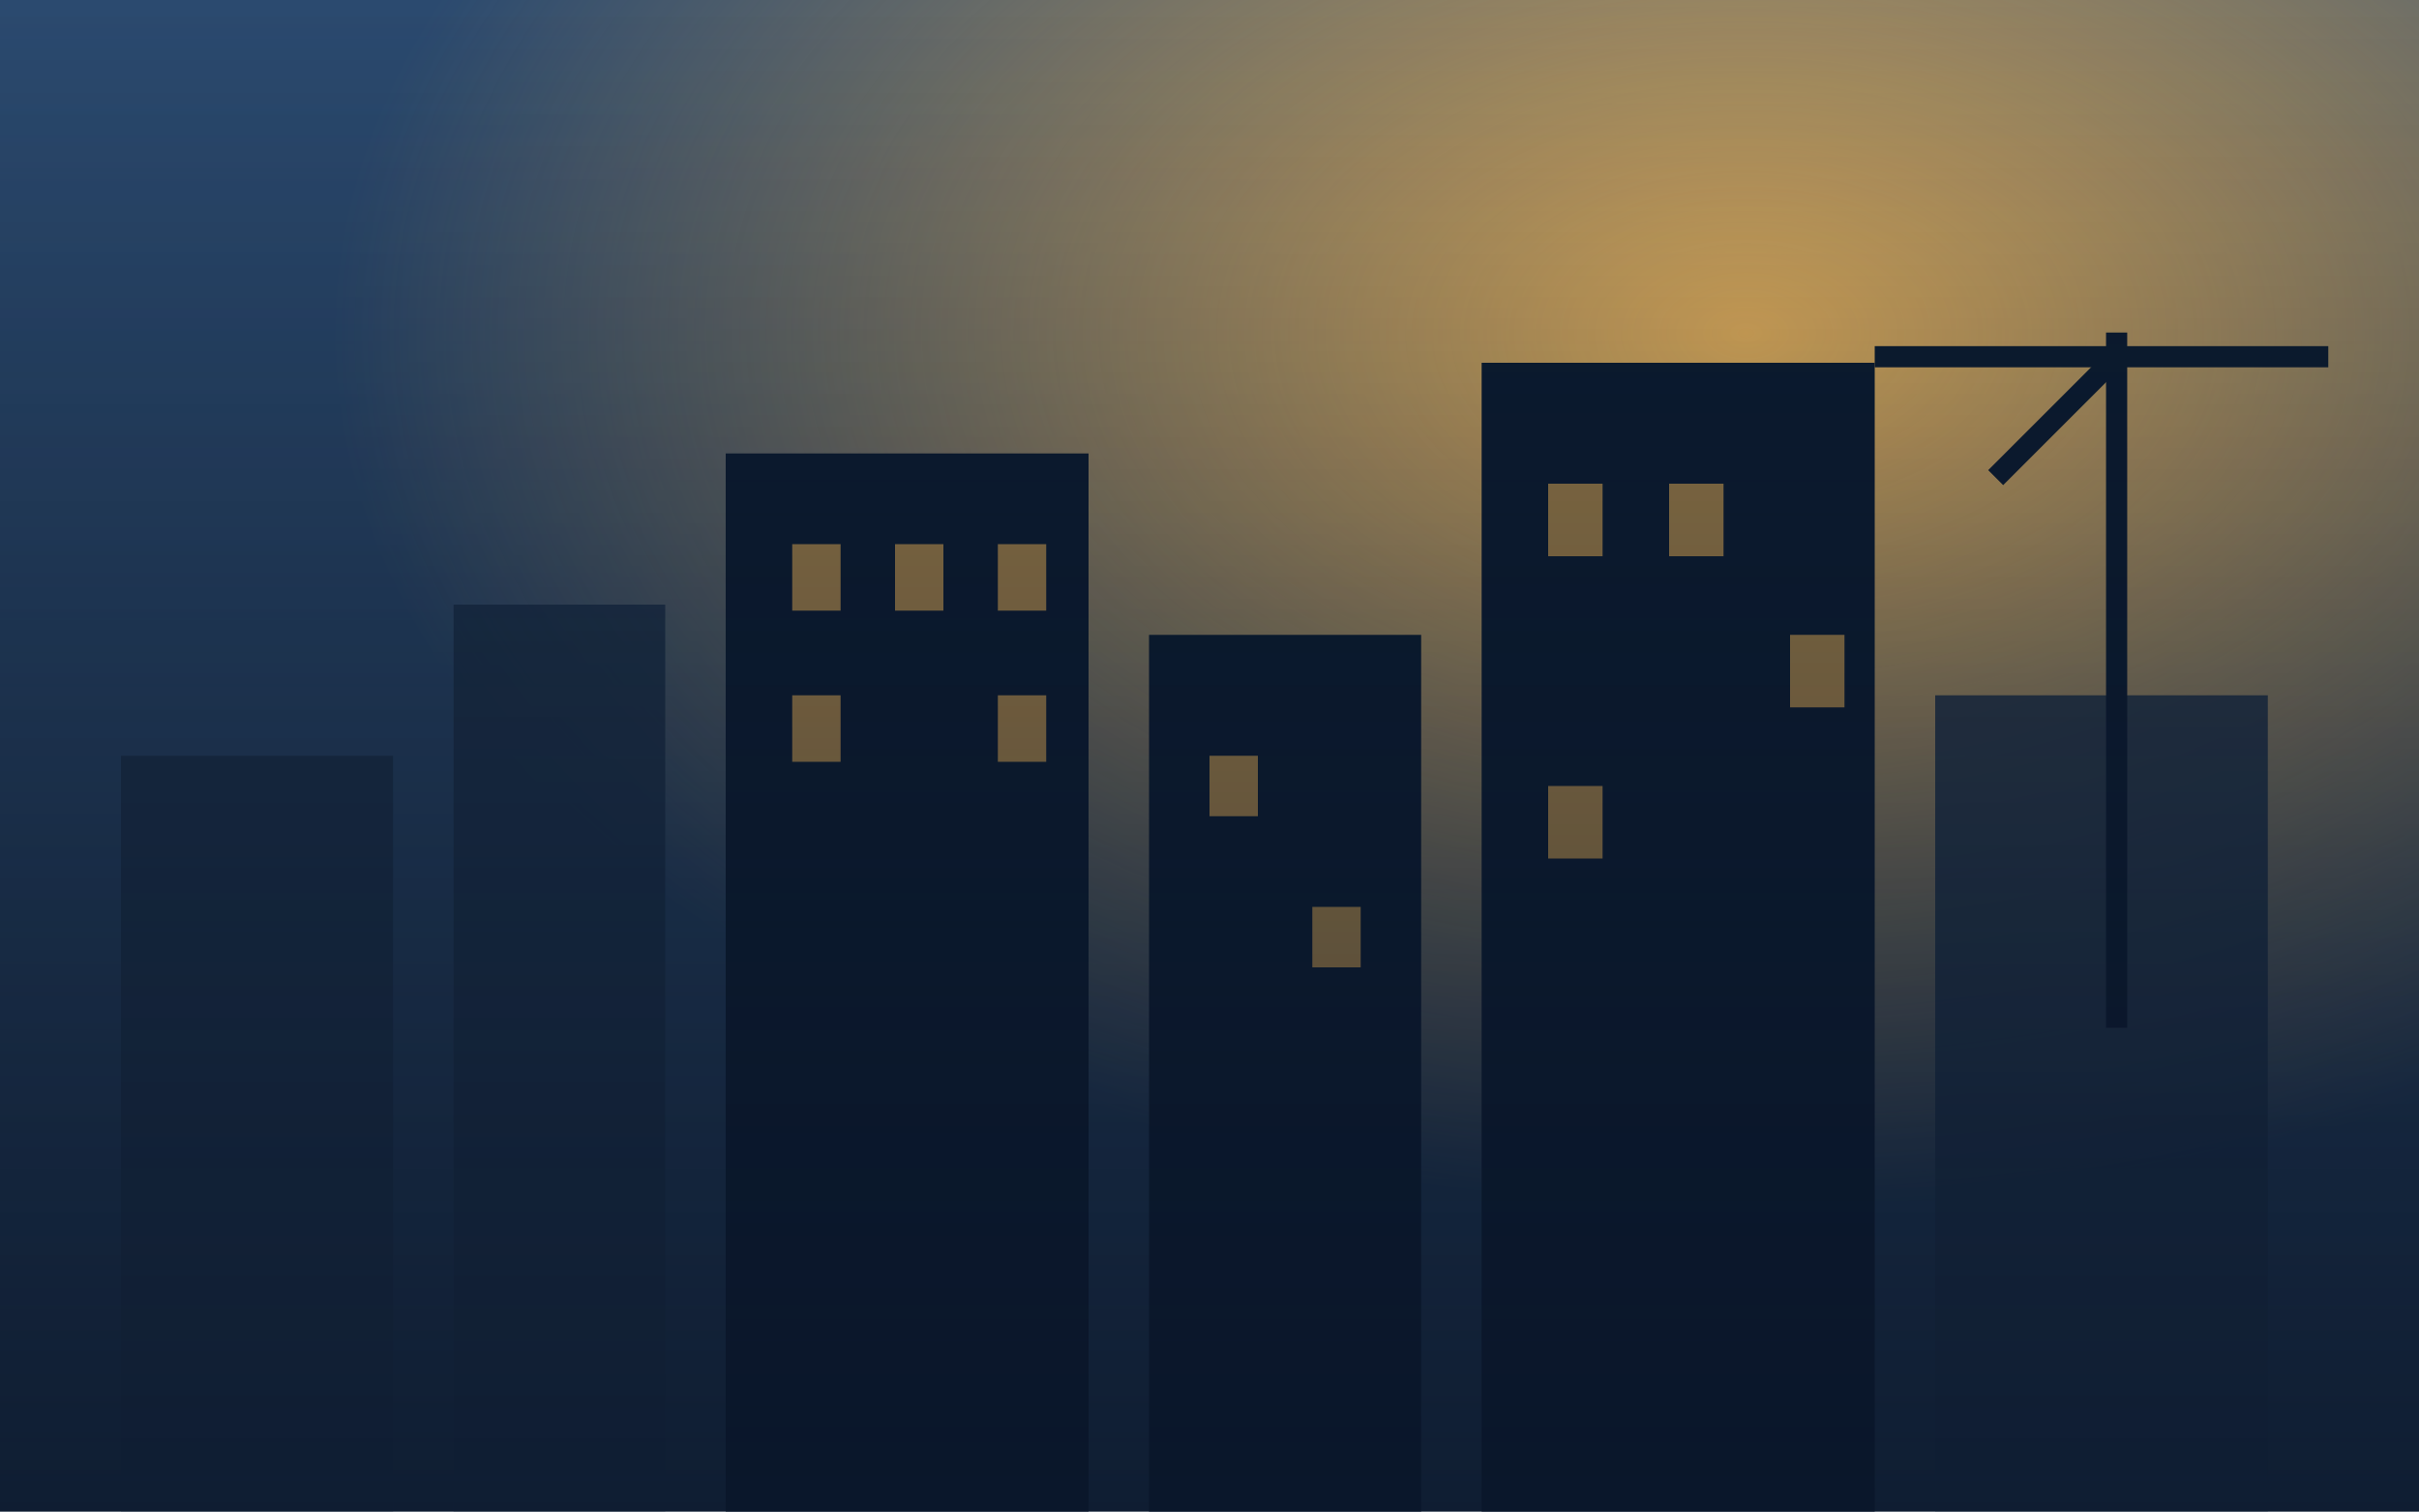
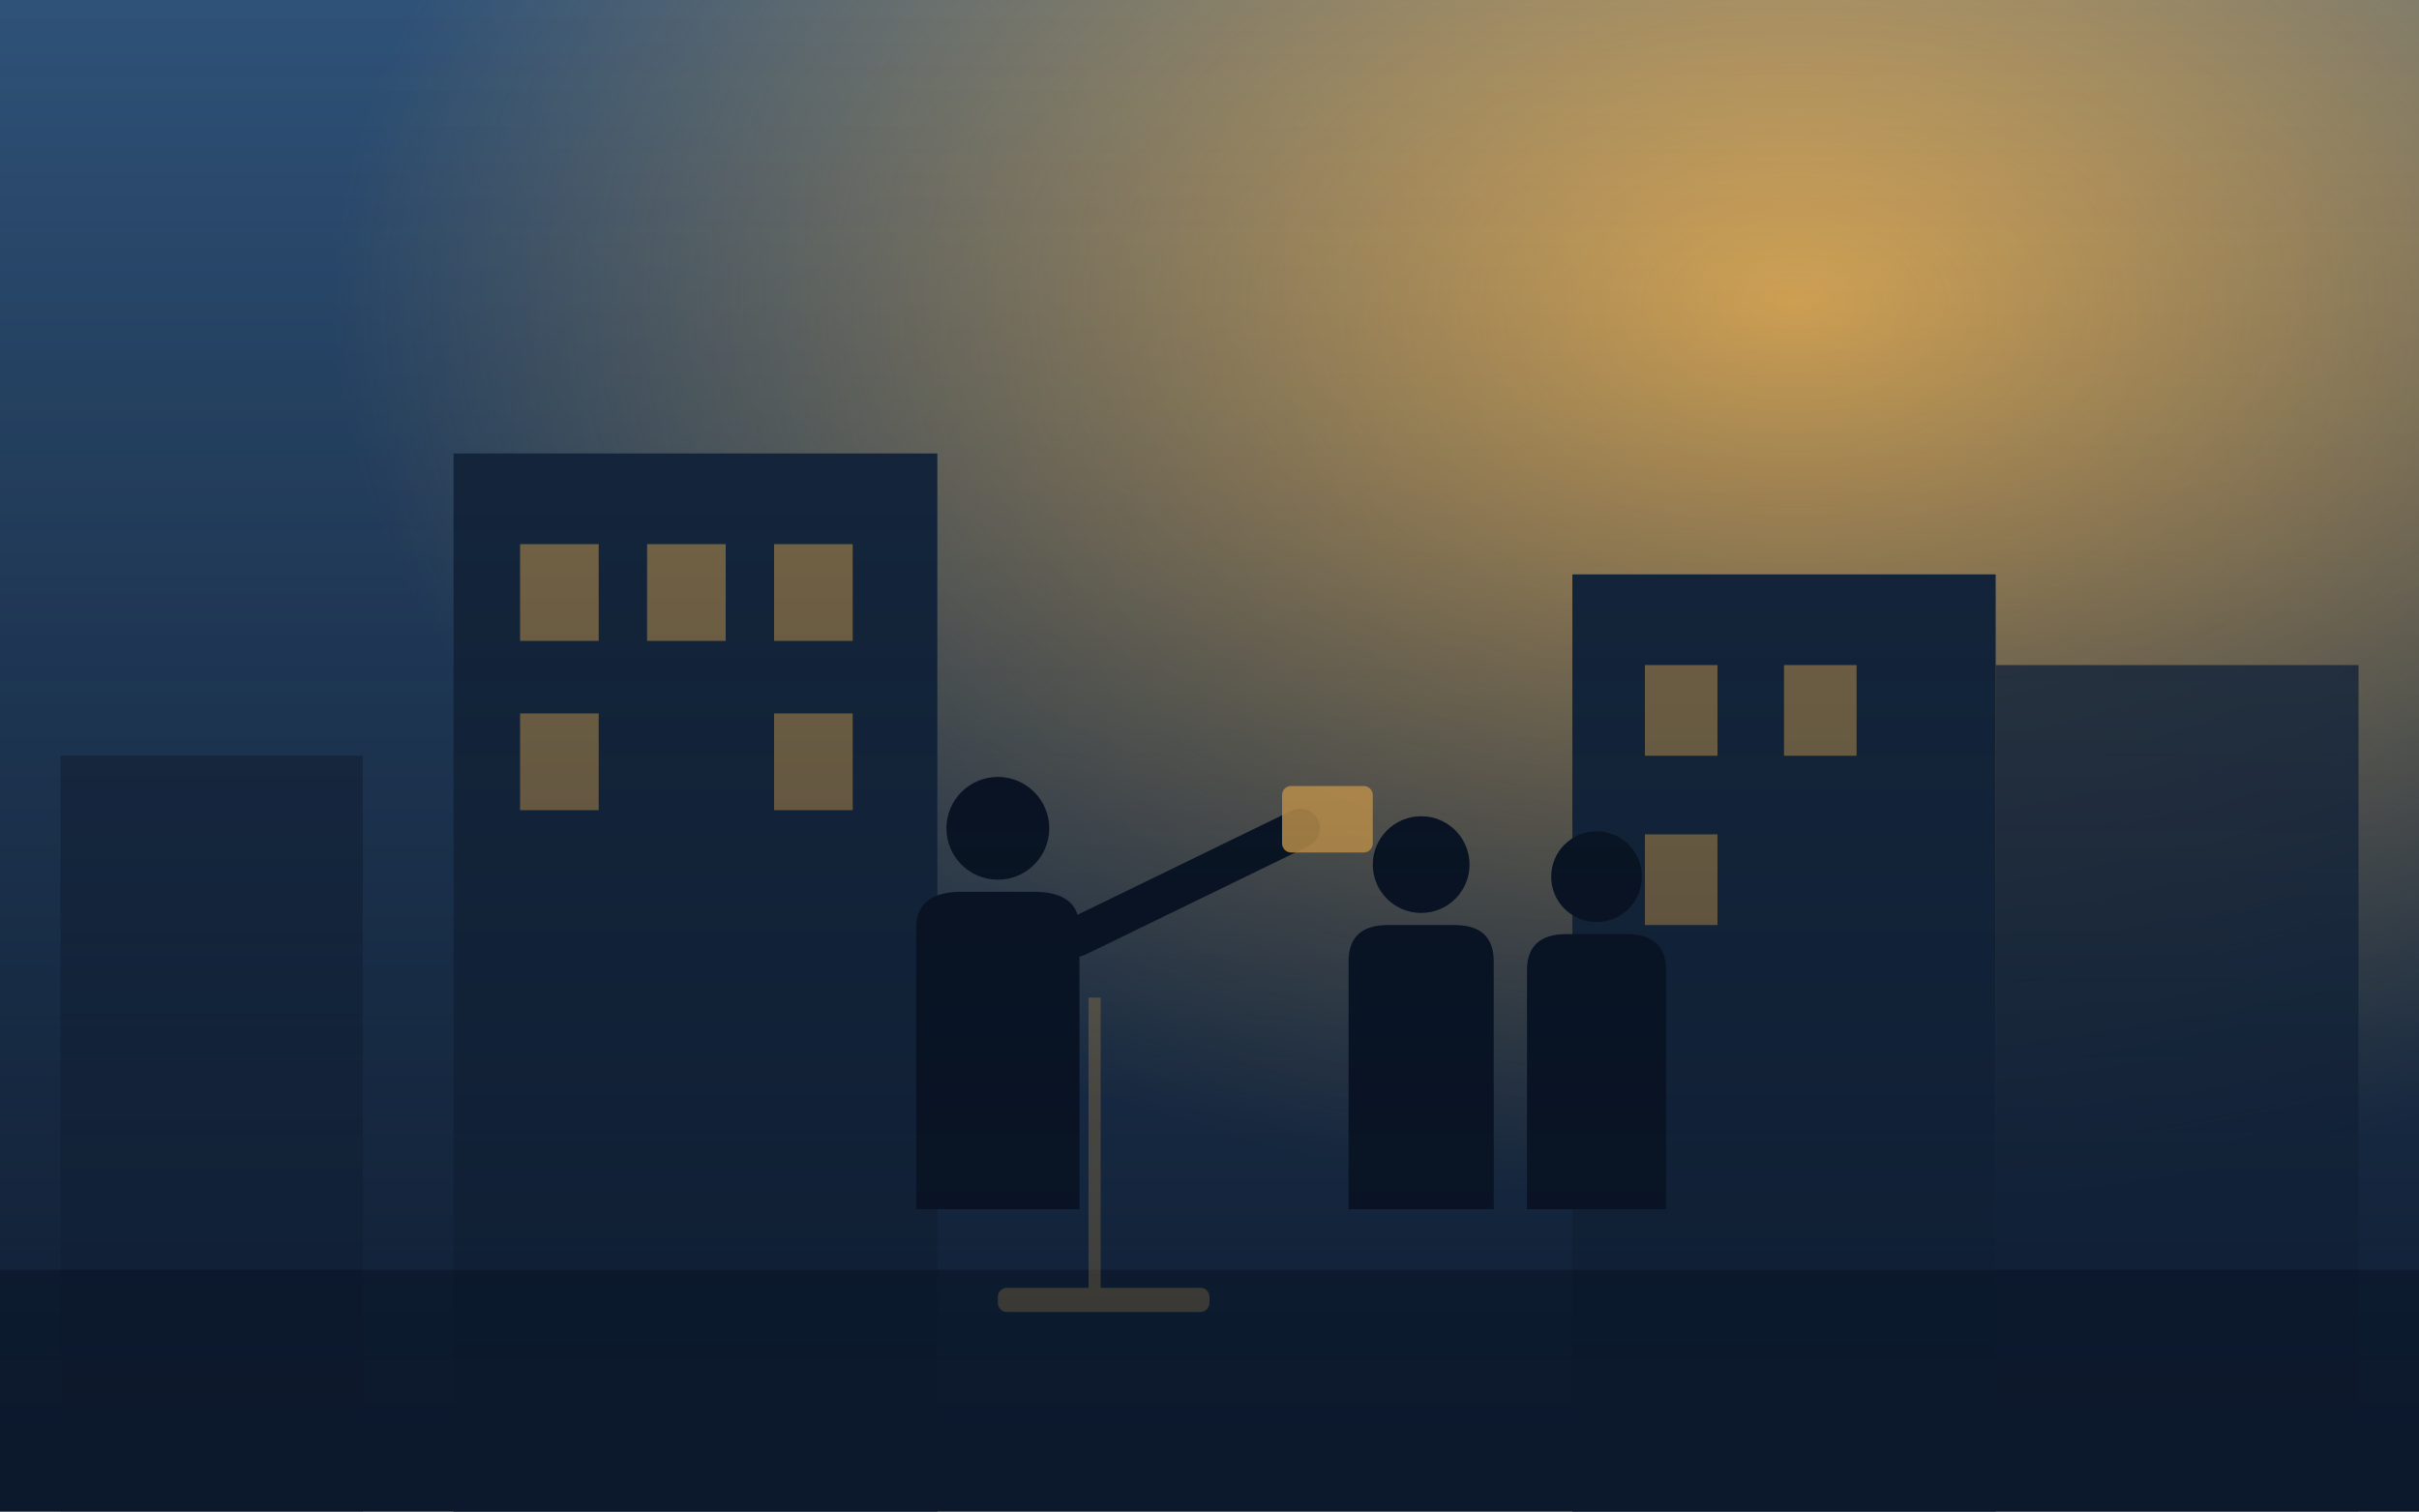
<svg xmlns="http://www.w3.org/2000/svg" viewBox="0 0 800 500" preserveAspectRatio="xMidYMid slice">
  <defs>
    <linearGradient id="s" x1="0" y1="0" x2="0" y2="1">
-       <stop offset="0" stop-color="#2B4A6F" />
-       <stop offset="1" stop-color="#16293F" />
+       <stop offset="0" stop-color="#2F5278" />
+       <stop offset="1" stop-color="#15283E" />
    </linearGradient>
-     <radialGradient id="g" cx="72%" cy="22%" r="58%">
-       <stop offset="0" stop-color="#F7B955" stop-opacity=".85" />
+     <radialGradient id="g" cx="74%" cy="20%" r="60%">
+       <stop offset="0" stop-color="#F7B955" stop-opacity=".9" />
      <stop offset="1" stop-color="#F7B955" stop-opacity="0" />
    </radialGradient>
    <linearGradient id="f" x1="0" y1="0" x2="0" y2="1">
      <stop offset="0" stop-color="#0A1428" stop-opacity="0" />
-       <stop offset="1" stop-color="#0A1428" stop-opacity=".55" />
+       <stop offset="1" stop-color="#0A1428" stop-opacity=".5" />
    </linearGradient>
  </defs>
  <rect width="800" height="500" fill="url(#s)" />
  <rect width="800" height="500" fill="url(#g)" />
-   <g fill="#16293F" opacity=".85">
-     <rect x="40" y="250" width="90" height="250" />
-     <rect x="150" y="200" width="70" height="300" />
-     <rect x="640" y="230" width="110" height="270" />
+   <g fill="#15283E" opacity=".8">
+     <rect x="20" y="250" width="100" height="250" />
+     <rect x="660" y="220" width="120" height="280" />
  </g>
-   <g fill="#0B1A2E">
-     <rect x="240" y="150" width="120" height="350" />
-     <rect x="380" y="210" width="90" height="290" />
-     <rect x="490" y="120" width="130" height="380" />
+   <g fill="#15283E">
+     <rect x="150" y="150" width="160" height="350" />
+     <rect x="520" y="190" width="140" height="310" />
  </g>
-   <g fill="#F7B955" opacity=".55">
-     <rect x="262" y="180" width="16" height="22" />
-     <rect x="296" y="180" width="16" height="22" />
-     <rect x="330" y="180" width="16" height="22" />
-     <rect x="262" y="230" width="16" height="22" />
-     <rect x="330" y="230" width="16" height="22" />
-     <rect x="512" y="160" width="18" height="24" />
-     <rect x="552" y="160" width="18" height="24" />
-     <rect x="592" y="210" width="18" height="24" />
-     <rect x="512" y="260" width="18" height="24" />
-     <rect x="400" y="250" width="16" height="20" />
-     <rect x="434" y="300" width="16" height="20" />
+   <g fill="#F7B955" opacity=".5">
+     <rect x="172" y="180" width="26" height="32" />
+     <rect x="214" y="180" width="26" height="32" />
+     <rect x="256" y="180" width="26" height="32" />
+     <rect x="172" y="236" width="26" height="32" />
+     <rect x="256" y="236" width="26" height="32" />
+     <rect x="544" y="220" width="24" height="30" />
+     <rect x="590" y="220" width="24" height="30" />
+     <rect x="544" y="276" width="24" height="30" />
  </g>
-   <g stroke="#0B1A2E" stroke-width="7" fill="none">
-     <path d="M700 110v230" />
-     <path d="M620 118h150" />
-     <path d="M700 118l-40 40" />
+   <rect x="0" y="420" width="800" height="80" fill="#081322" opacity=".55" />
+   <g fill="#081322" transform="translate(0,-26)">
+     <circle cx="330" cy="300" r="17" />
+     <path d="M303 426 L303 333 Q303 321 318 321 L342 321 Q357 321 357 333 L357 426 Z" />
+   </g>
+   <g stroke="#081322" fill="none" transform="translate(0,-26)">
+     <path d="M356 336 L430 300" stroke-width="13" stroke-linecap="round" />
+   </g>
+   <g fill="#F7B955" opacity=".85" transform="translate(0,-26)">
+     <rect x="424" y="286" width="30" height="22" rx="3" />
+   </g>
+   <g fill="#081322" transform="translate(0,-26)">
+     <circle cx="470" cy="312" r="16" />
+     <path d="M446 426 L446 344 Q446 332 459 332 L481 332 Q494 332 494 344 L494 426 Z" />
+     <circle cx="528" cy="316" r="15" />
+     <path d="M505 426 L505 347 Q505 335 518 335 L538 335 Q551 335 551 347 L551 426 Z" />
+   </g>
+   <g fill="#F7B955" opacity=".35">
+     <rect x="360" y="330" width="4" height="100" />
+     <rect x="330" y="426" width="70" height="8" rx="3" />
  </g>
  <rect width="800" height="500" fill="url(#f)" />
</svg>
